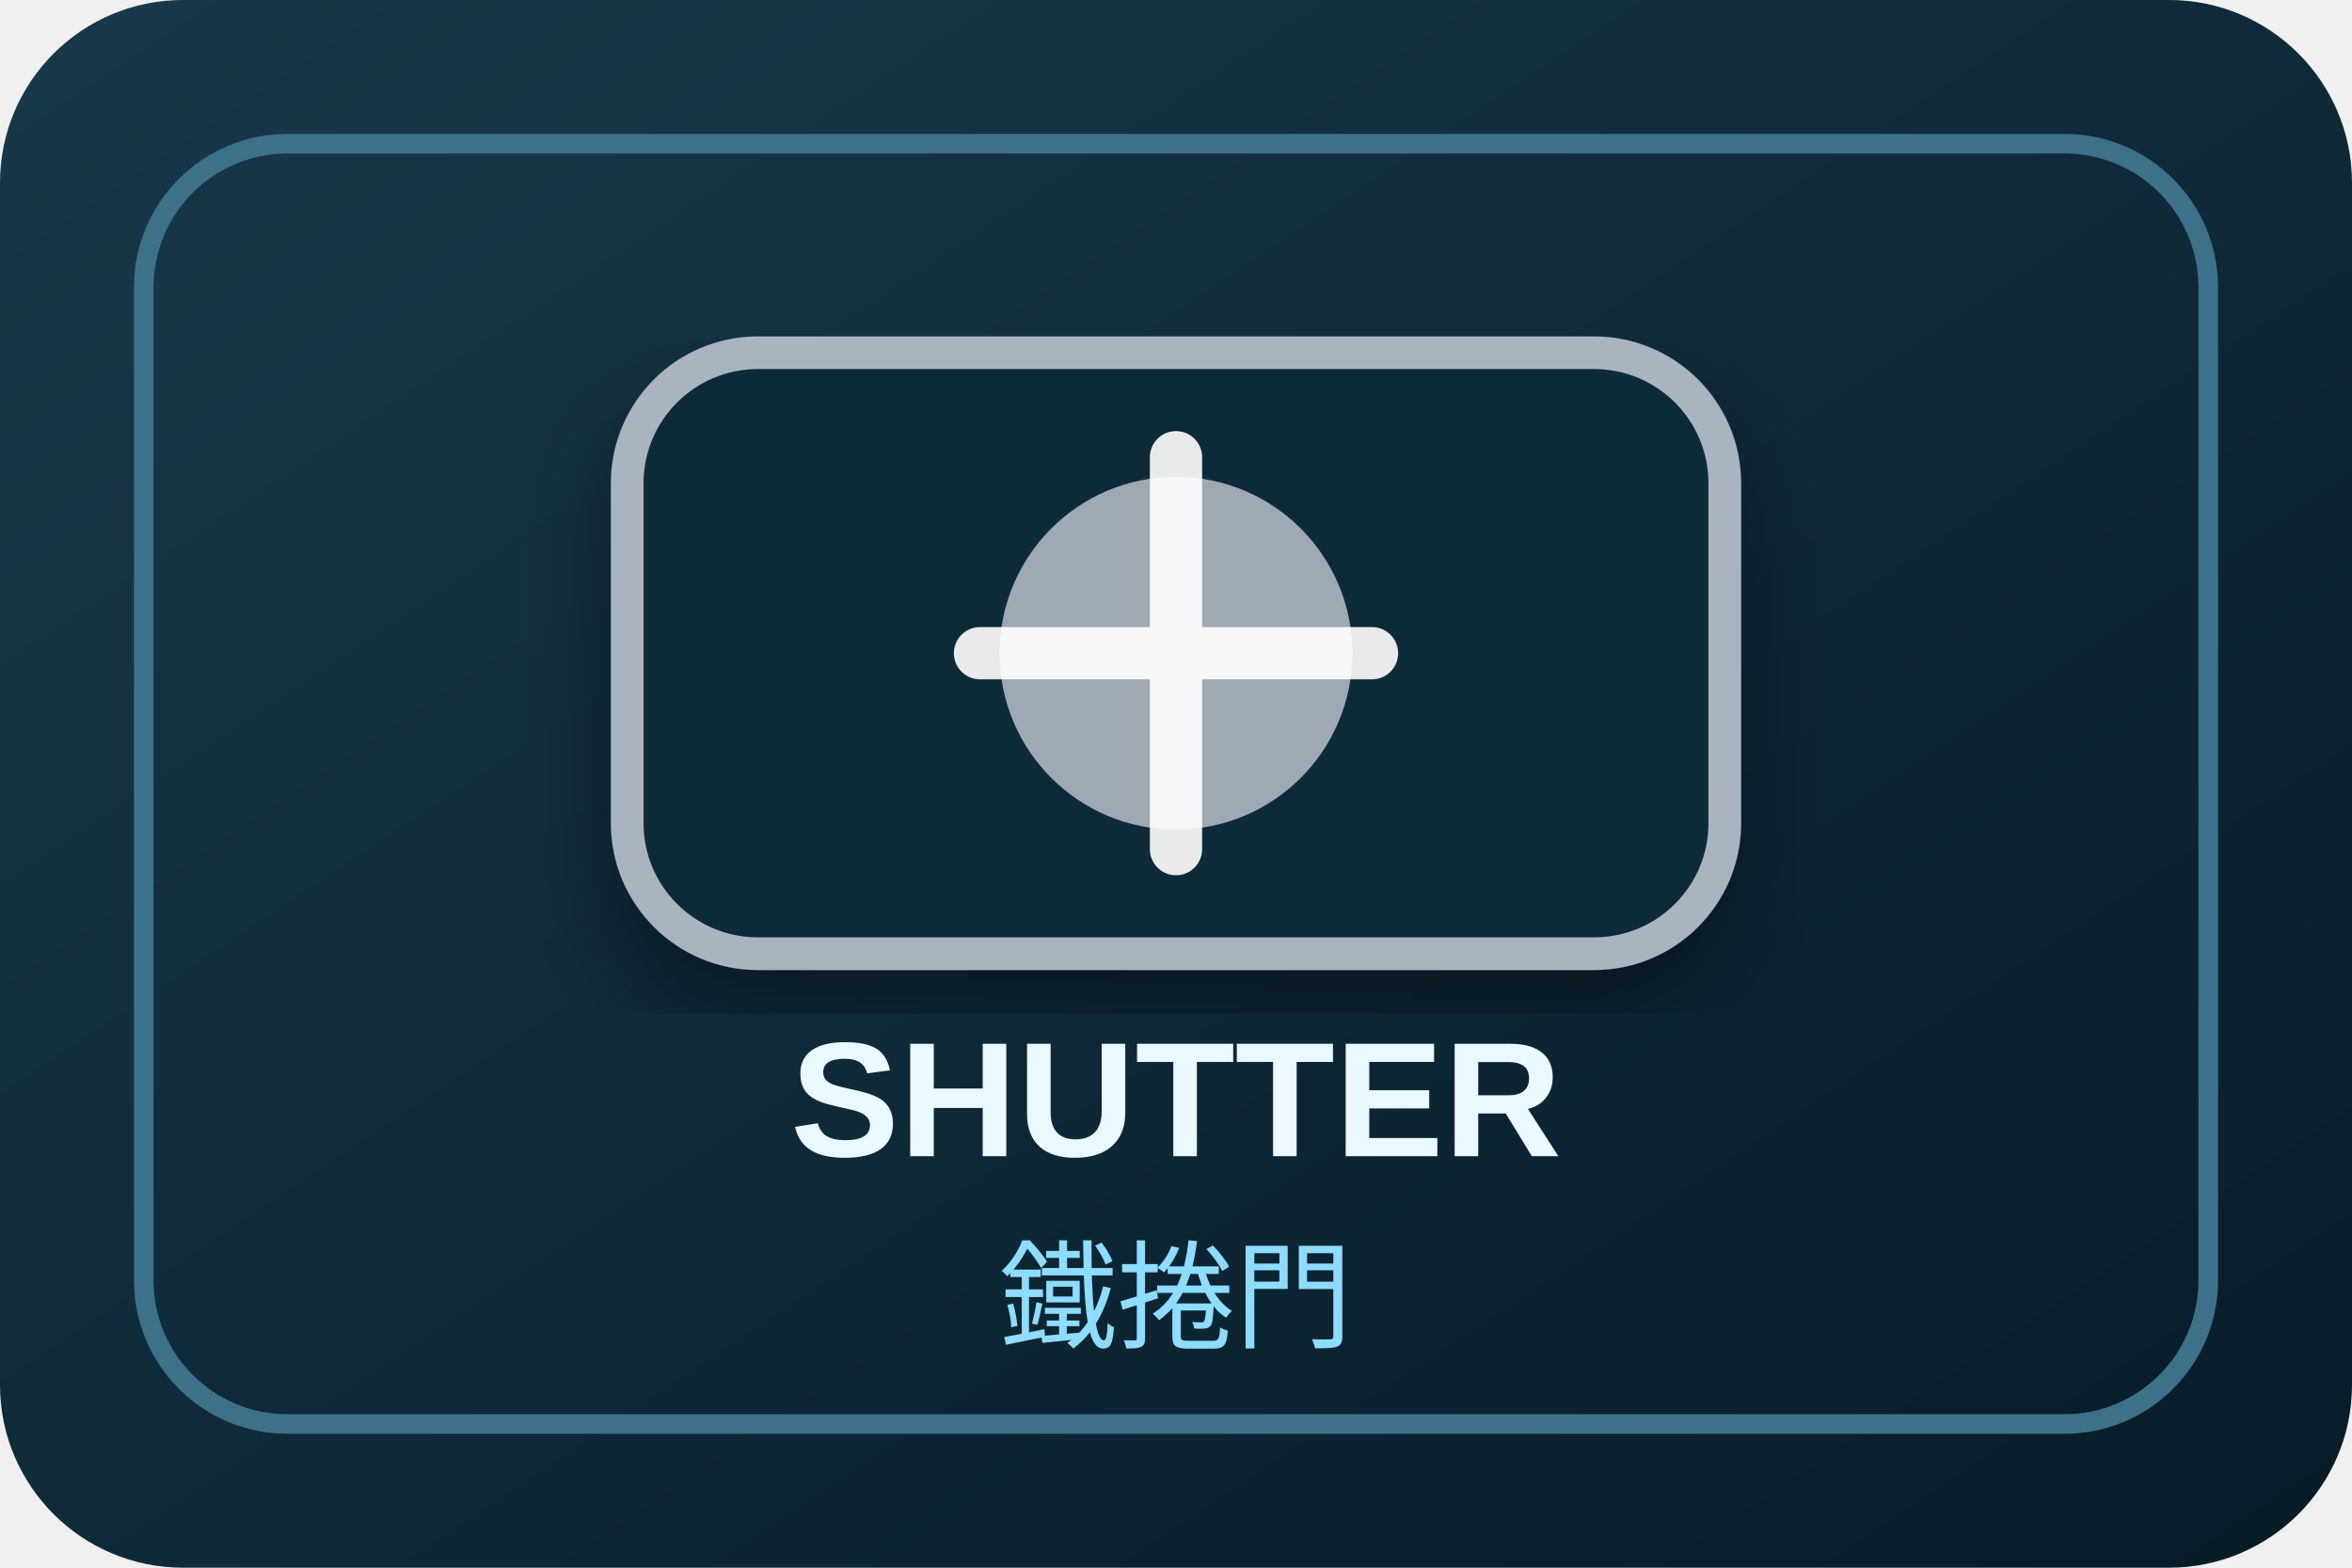
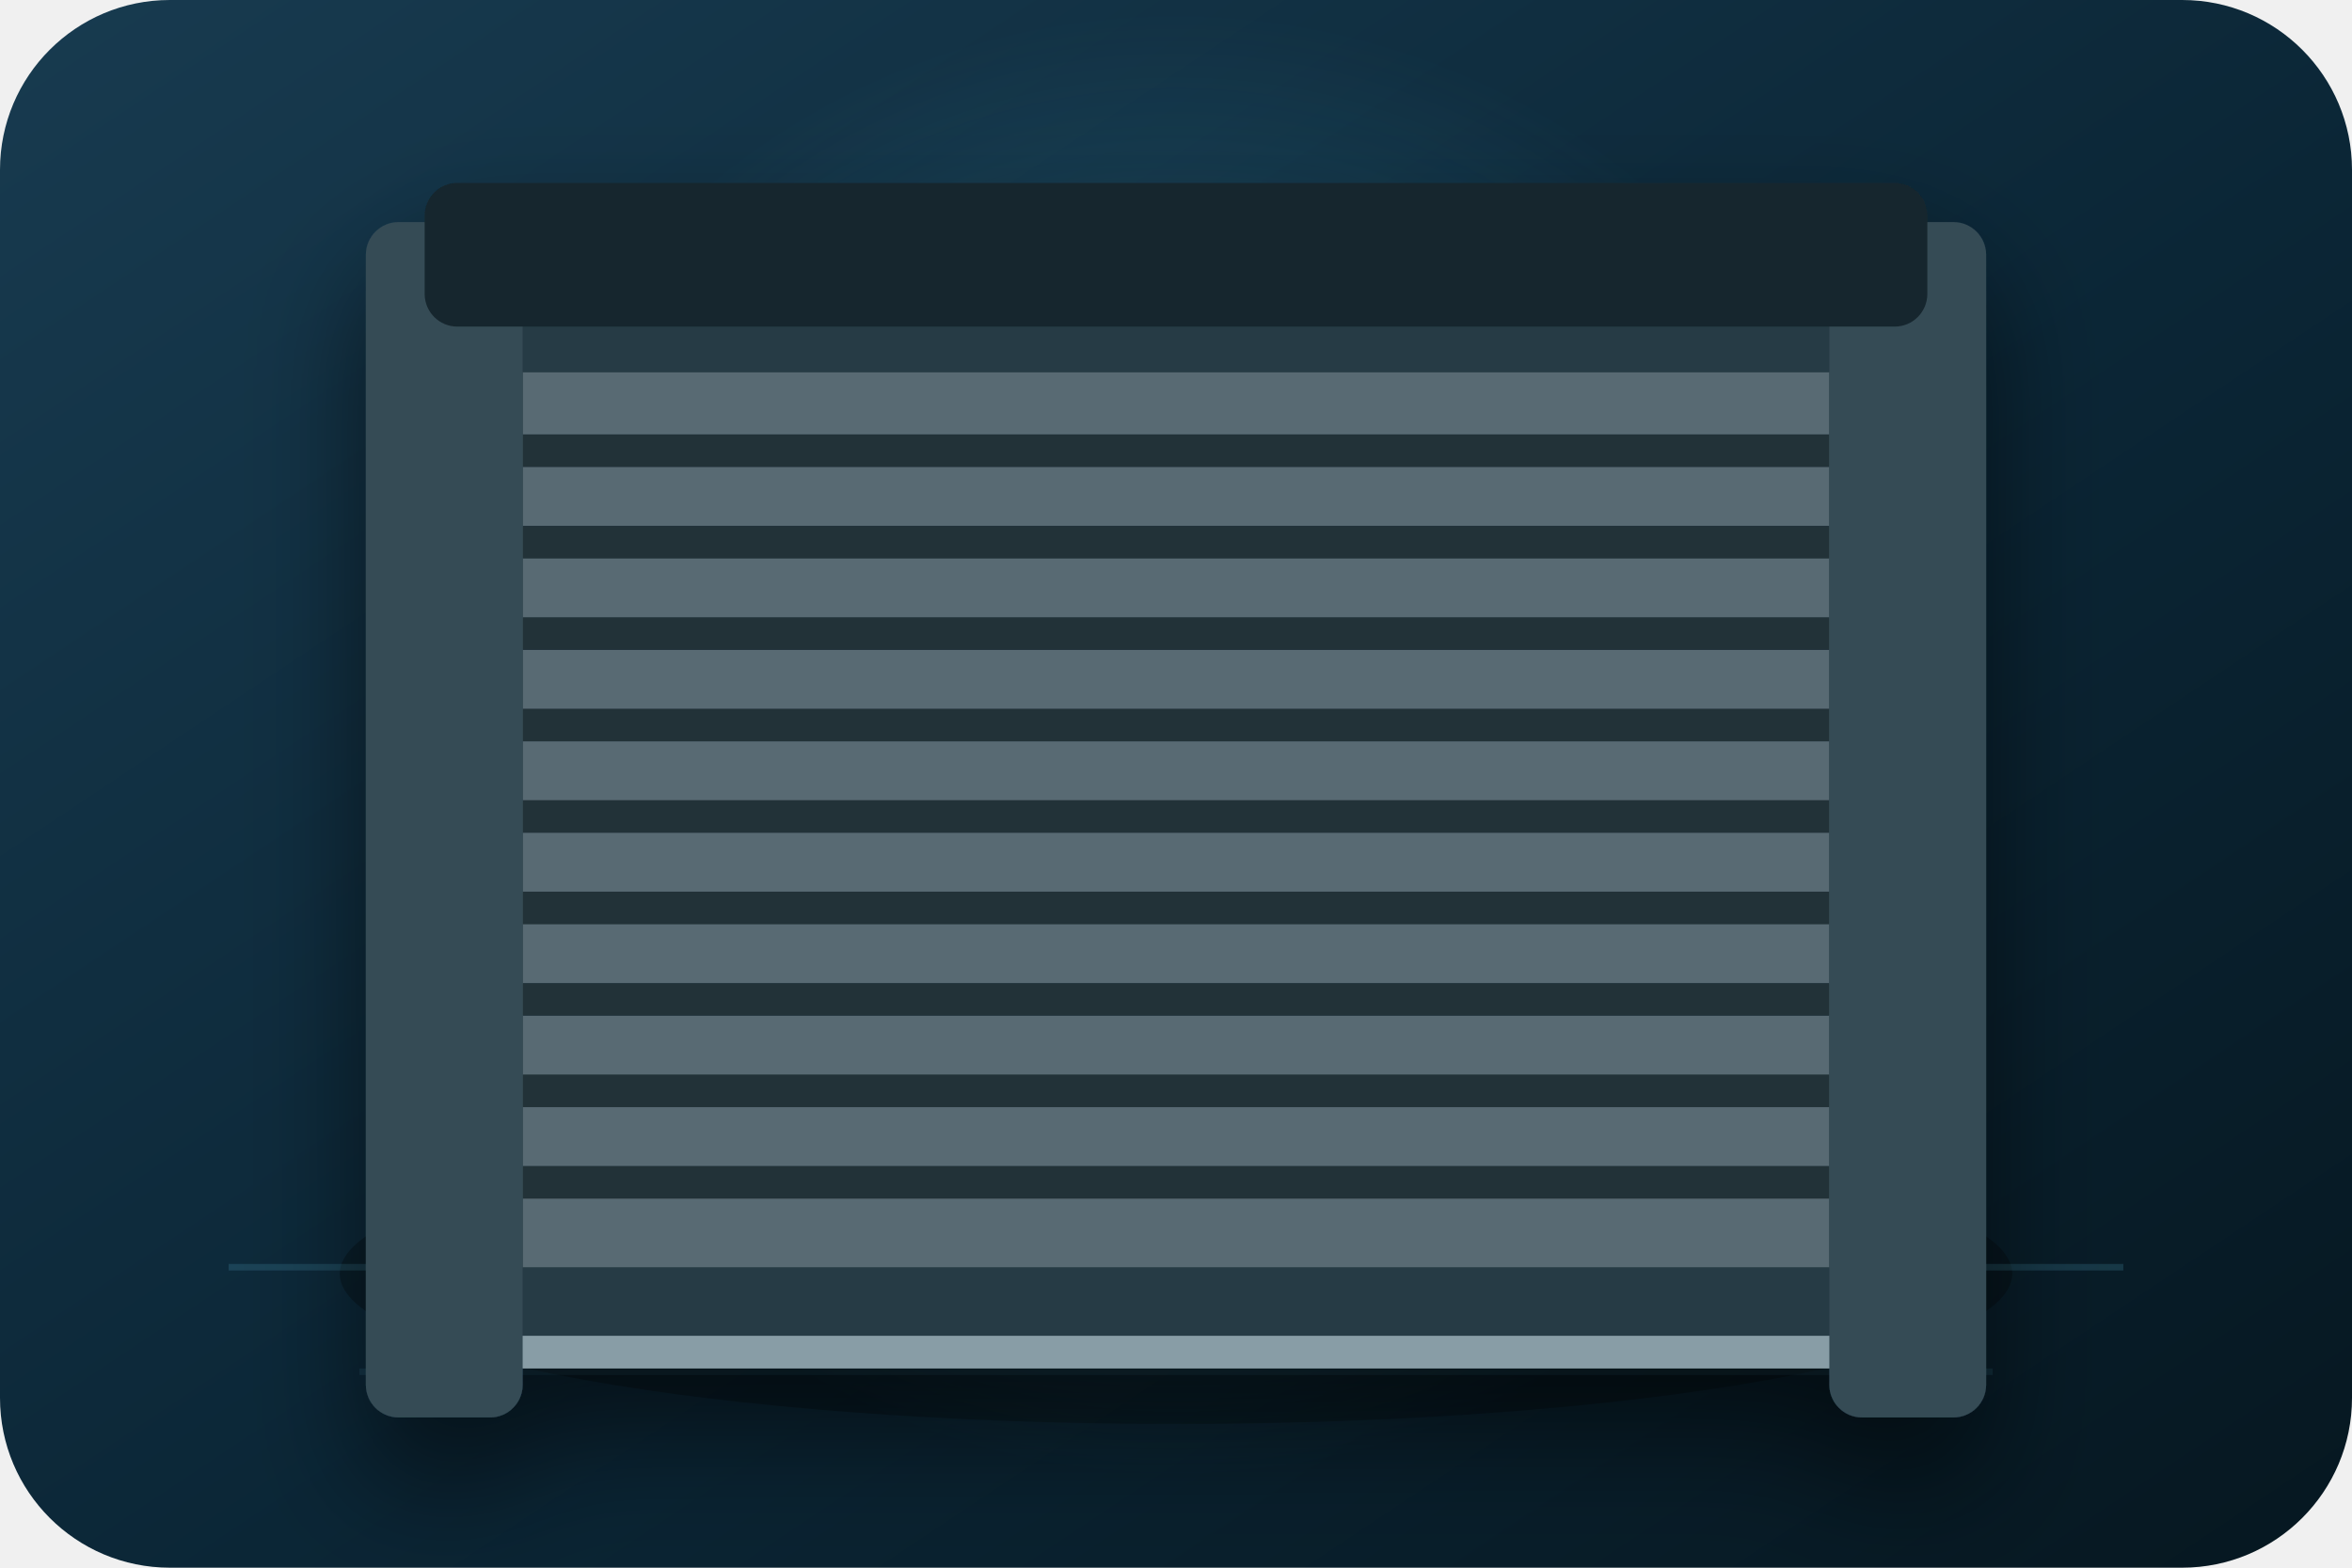
<svg xmlns="http://www.w3.org/2000/svg" width="360" height="240" viewBox="0 0 360 240">
  <defs>
-     <linearGradient id="g" x1="0" y1="0" x2="1" y2="1">
-       <stop stop-color="#18394a" />
-       <stop offset="1" stop-color="#071b27" />
+     <linearGradient id="bg" x1="0" y1="0" x2="1" y2="1">
+       <stop stop-color="#183b50" />
+       <stop offset=".55" stop-color="#0b2636" />
+       <stop offset="1" stop-color="#061720" />
    </linearGradient>
-     <filter id="s">
-       <feDropShadow dx="0" dy="7" stdDeviation="7" flood-opacity=".42" />
+     <radialGradient id="halo">
+       <stop stop-color="#5bd8ff" stop-opacity=".28" />
+       <stop offset="1" stop-color="#5bd8ff" stop-opacity="0" />
+     </radialGradient>
+     <linearGradient id="metal" x1="0" y1="0" x2="1" y2="1">
+       <stop stop-color="#dbe7ec" />
+       <stop offset=".35" stop-color="#8498a2" />
+       <stop offset=".7" stop-color="#344a54" />
+       <stop offset="1" stop-color="#172b34" />
+     </linearGradient>
+     <linearGradient id="black" x1="0" y1="0" x2="1" y2="1">
+       <stop stop-color="#53636b" />
+       <stop offset=".28" stop-color="#171e22" />
+       <stop offset="1" stop-color="#050708" />
+     </linearGradient>
+     <linearGradient id="orange" x1="0" y1="0" x2="1" y2="1">
+       <stop stop-color="#ffd064" />
+       <stop offset=".45" stop-color="#f59e0b" />
+       <stop offset="1" stop-color="#9a4d00" />
+     </linearGradient>
+     <linearGradient id="blue" x1="0" y1="0" x2="1" y2="1">
+       <stop stop-color="#88e8ff" />
+       <stop offset=".45" stop-color="#1599d5" />
+       <stop offset="1" stop-color="#064e72" />
+     </linearGradient>
+     <linearGradient id="green" x1="0" y1="0" x2="1" y2="1">
+       <stop stop-color="#b8ffcf" />
+       <stop offset=".45" stop-color="#27c56f" />
+       <stop offset="1" stop-color="#08743a" />
+     </linearGradient>
+     <linearGradient id="red" x1="0" y1="0" x2="1" y2="1">
+       <stop stop-color="#ffb7aa" />
+       <stop offset=".45" stop-color="#ed4f3d" />
+       <stop offset="1" stop-color="#7d1813" />
+     </linearGradient>
+     <filter id="shadow" x="-30%" y="-30%" width="160%" height="180%">
+       <feDropShadow dx="0" dy="10" stdDeviation="9" flood-color="#000" flood-opacity=".55" />
+     </filter>
+     <filter id="glow">
+       <feGaussianBlur stdDeviation="4" result="b" />
+       <feMerge>
+         <feMergeNode in="b" />
+         <feMergeNode in="SourceGraphic" />
+       </feMerge>
    </filter>
  </defs>
-   <rect width="360" height="240" rx="28" fill="url(#g)" />
-   <rect x="22" y="22" width="316" height="196" rx="22" fill="none" stroke="#3d7189" stroke-width="3" />
-   <g filter="url(#s)">
-     <rect x="96" y="54" width="168" height="92" rx="20" fill="#102b39" stroke="#aab4bf" stroke-width="5" />
-     <circle cx="180" cy="100" r="27" fill="#aab4bf" opacity=".92" />
-     <path d="M150 100h60M180 70v60" stroke="#fff" stroke-width="8" stroke-linecap="round" opacity=".9" />
+   <rect width="360" height="240" rx="26" fill="url(#bg)" />
+   <ellipse cx="180" cy="195" rx="128" ry="23" fill="#000" opacity=".28" />
+   <circle cx="180" cy="114" r="112" fill="url(#halo)" />
+   <path d="M35 194H325" stroke="#67c9eb" stroke-opacity=".16" />
+   <path d="M55 210H305" stroke="#67c9eb" stroke-opacity=".1" />
+   <g filter="url(#shadow)">
+     <rect x="67" y="43" width="226" height="164" rx="6" fill="#263b45" stroke="#889da6" stroke-width="5" />
+     <rect x="80" y="57" width="200" height="137" fill="#596b73" />
+     <path d="M80 69h200M80 83h200M80 97h200M80 111h200M80 125h200M80 139h200M80 153h200M80 167h200M80 181h200" stroke="#213139" stroke-width="5" />
+     <rect x="56" y="34" width="24" height="183" rx="5" fill="#354b55" />
+     <rect x="280" y="34" width="24" height="183" rx="5" fill="#354b55" />
+     <rect x="65" y="28" width="230" height="22" rx="5" fill="#17262d" />
  </g>
-   <text x="180" y="177" text-anchor="middle" font-family="Arial, sans-serif" font-size="25" font-weight="700" fill="#eaf8ff">SHUTTER</text>
-   <text x="180" y="205" text-anchor="middle" font-family="Noto Sans TC, Arial, sans-serif" font-size="18" fill="#8edcff">鐵捲門</text>
</svg>
